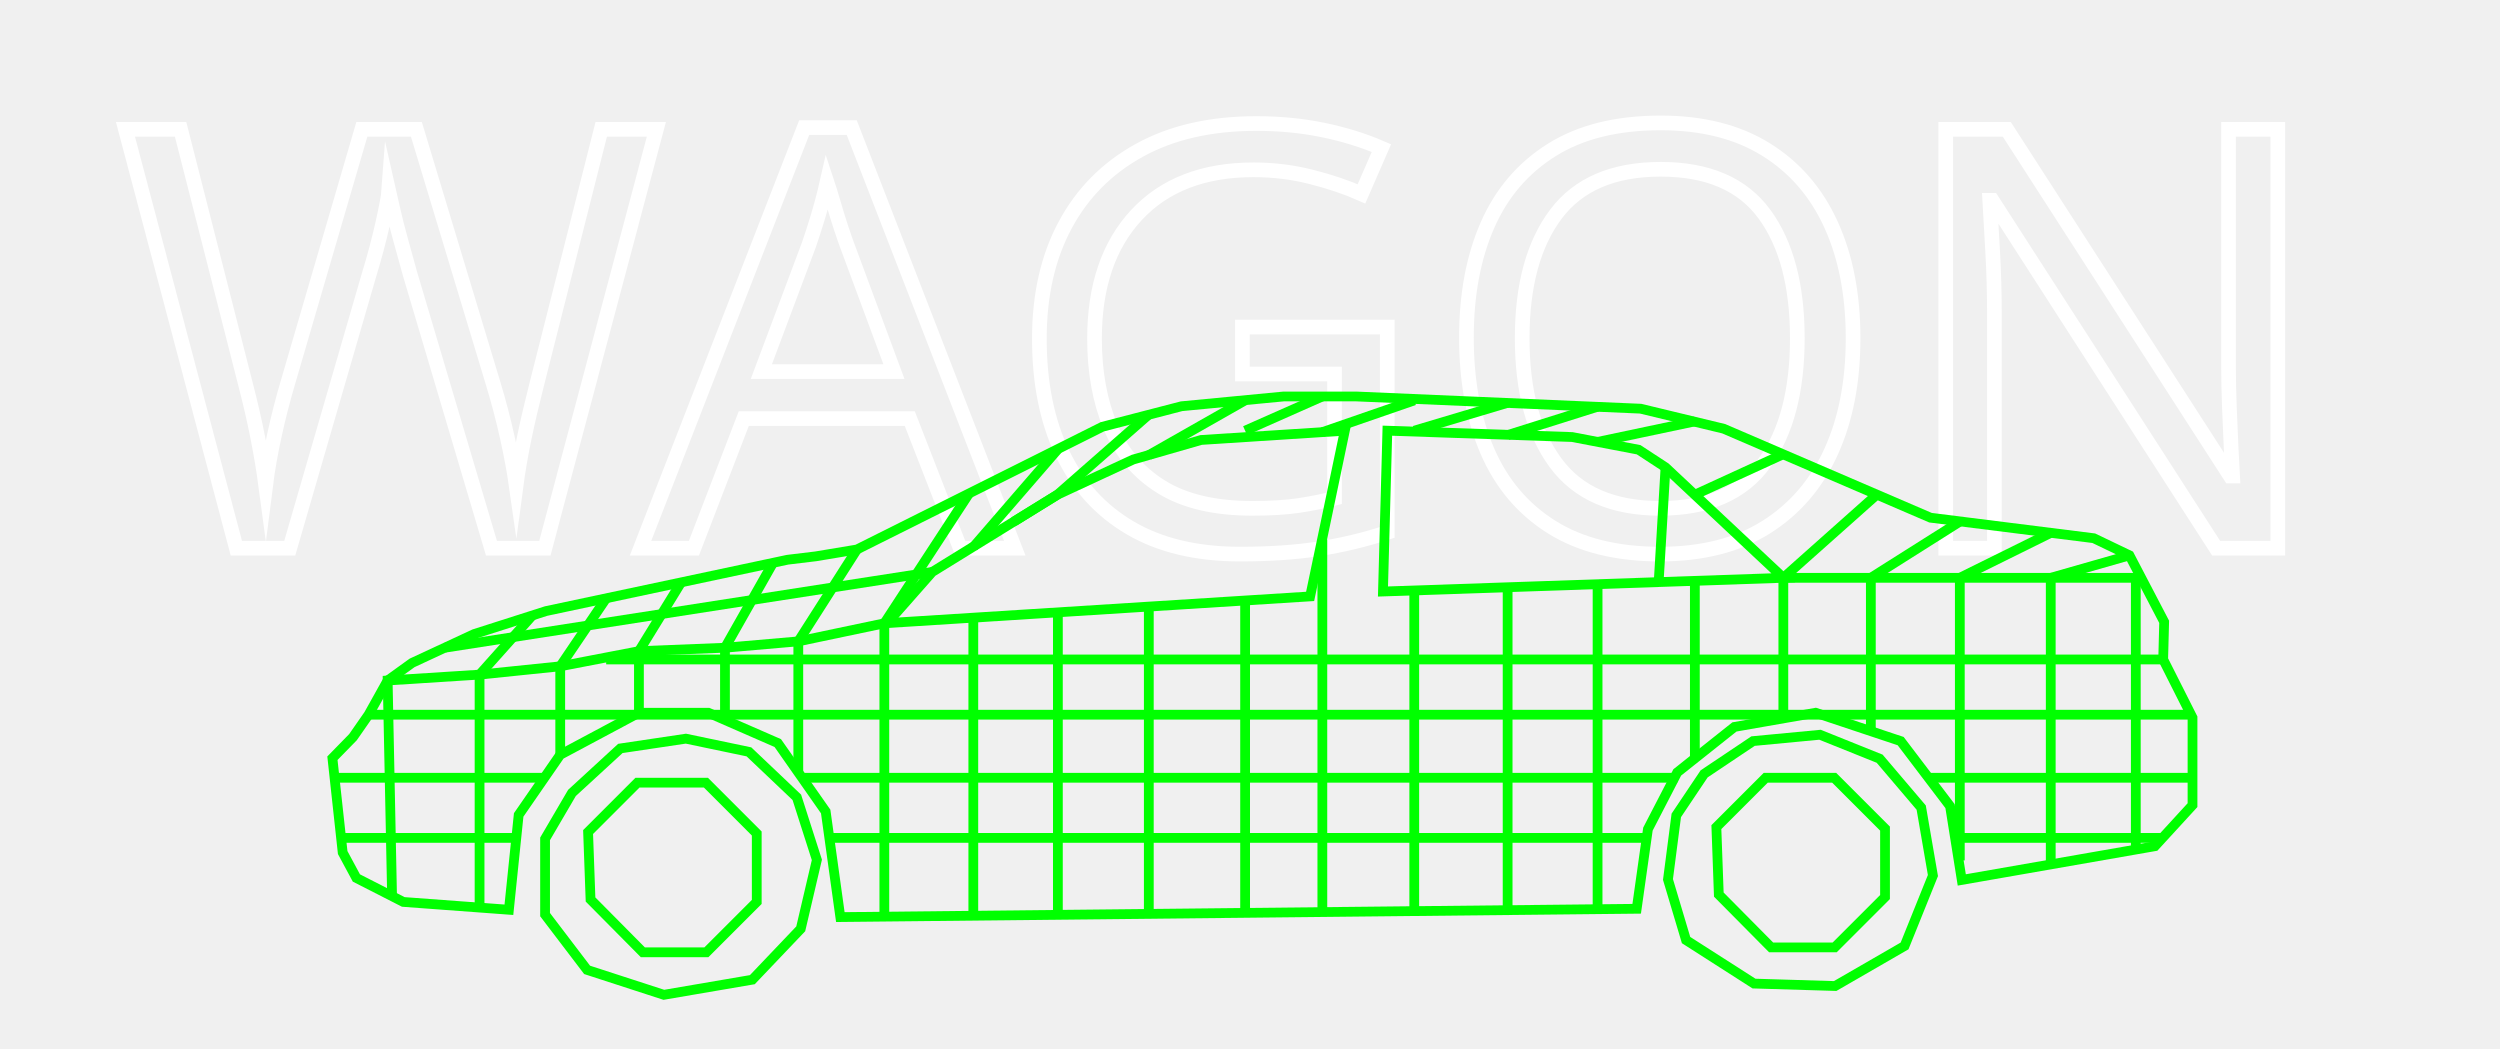
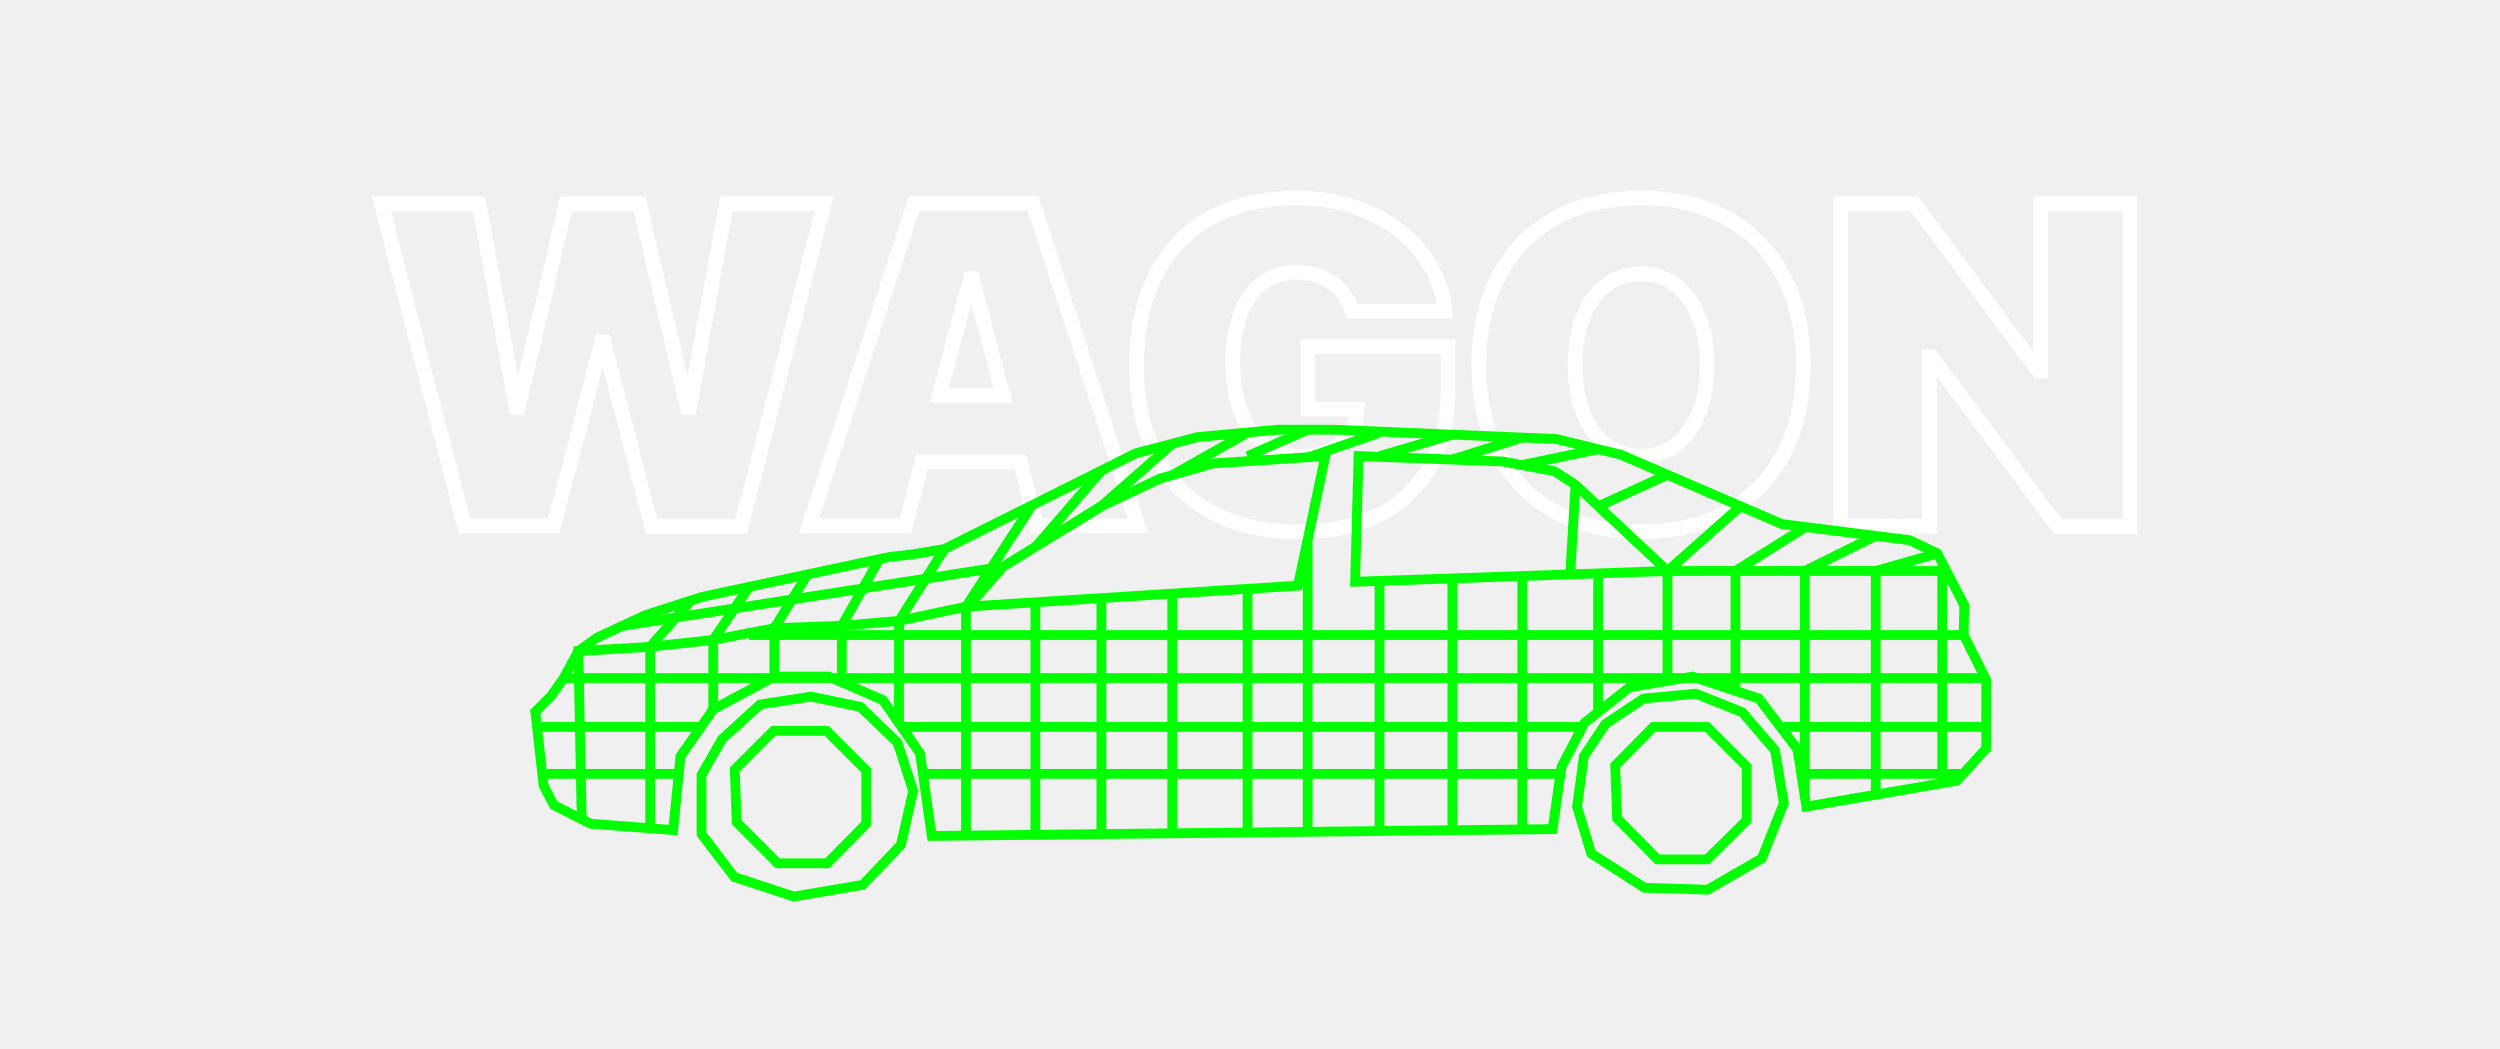
- <svg xmlns="http://www.w3.org/2000/svg" version="1.1" x="0px" y="0px" viewBox="0 0 511.4 214.4" style="enable-background:new 0 0 511.4 214.4;" xml:space="preserve">
+ <svg xmlns="http://www.w3.org/2000/svg" version="1.1" id="Layer_1" x="0px" y="0px" viewBox="0 0 511.4 214.4" style="enable-background:new 0 0 511.4 214.4;" xml:space="preserve">
  <style type="text/css">
- 	.st0{fill:none;stroke:#FFFFFF;stroke-width:3;stroke-miterlimit:10;}
- 	.st1{font-family:'SFProDisplay-Black';}
- 	.st2{font-size:120px;}
- 	.st3{fill:none;stroke:#00FF00;stroke-width:2;stroke-miterlimit:10;}
+ 	.st0{enable-background:new    ;}
+ 	.st1{fill:none;stroke:#FFFFFF;stroke-width:3;stroke-miterlimit:10;}
+ 	.st2{fill:none;stroke:#00FF00;stroke-width:2;stroke-miterlimit:10;}
</style>
-   <g id="Layer_7">
-     <text transform="matrix(1 0 0 1 24.2227 112.1427)" class="st0 st1 st2">WAGON</text>
+   <g class="st0">
+     <path class="st1" d="M113.3,107.6H95L78,41.7h20l7.6,41.7h0.4l9.8-41.7h15l9.8,41.7h0.4l7.6-41.7h20l-17,66h-18.3l-9.8-37.8h-0.4   L113.3,107.6z" />
+     <path class="st1" d="M208.7,94.5h-20.1l-3.4,13.1h-19.7l21.5-66h24.3l21.5,66h-20.7L208.7,94.5z M192.1,80.9h13.1l-6.3-23.9h-0.4   L192.1,80.9z" />
+     <path class="st1" d="M265.8,108.8c-20.9,0-33.3-12.3-33.3-34.2c0-21.6,12.4-34.1,32.8-34.1c16.5,0,28.9,9.8,30.3,23.2h-19   c-1.3-4.8-5.7-8-11.3-8c-8.2,0-13.1,6.8-13.1,18.5c0,12,5.5,19.2,14,19.2c6.3,0,10.8-3.5,11.3-8.8l0.1-0.9h-10.1V70.9h28.7v8.7   C296.4,97.6,285,108.8,265.8,108.8z" />
+     <path class="st1" d="M368.9,74.7c0,21.1-12.9,34.1-33.2,34.1c-20.4,0-33.2-13-33.2-34.1s12.9-34.2,33.2-34.2S368.9,53.6,368.9,74.7   z M322.2,74.7c0,11.4,5.4,18.6,13.5,18.6c8.1,0,13.5-7.3,13.5-18.6S343.8,56,335.7,56C327.6,56,322.2,63.2,322.2,74.7z" />
+     <path class="st1" d="M376.5,107.6V41.7h15.1L417,75.9h0.4V41.7h18.3v66h-14.8L395.1,73h-0.4v34.7L376.5,107.6L376.5,107.6z" />
  </g>
  <g id="car">
    <g id="body_1_">
-       <polygon id="body" class="st3" points="72.2,150.8 68,155.1 70.1,174.4 72.9,179.6 82.5,184.5 104.1,186.1 106.1,166.7     114.6,154.4 130.7,145.8 144.9,145.8 159.1,152 168.9,166 171.9,187.6 334.8,185.9 337.1,169.6 343.1,158 354.8,148.7     371.4,145.8 388.8,151.6 398.9,164.9 401.3,180 440.8,173.1 448.5,164.7 448.5,146.8 442.5,134.9 442.7,127.2 435.6,113.6     428.3,110.1 394.9,105.9 352.6,87.7 335.6,83.6 277.4,81.1 262.6,81.1 241.7,83.1 225.5,87.3 175.3,112.4 166.9,113.8     161.1,114.5 111.7,125 97,129.7 84.3,135.6 79.3,139.2 75.4,146.2   " />
-       <polygon id="window-l" class="st3" points="183.3,125.4 190.7,117 216.3,101.2 231.8,94 245.7,90 275.1,88.1 268,122 180.9,127.5       " />
-       <polygon id="window-r" class="st3" points="283.8,88.1 321.6,89.4 335.2,92 340.7,95.6 364.8,118.2 282.9,121   " />
-       <line id="window-bar" class="st3" x1="340.7" y1="95.6" x2="339.3" y2="119" />
-       <polygon id="wheel-r" class="st3" points="111.5,171.6 111.5,187.1 120.1,198.4 135.8,203.5 153.9,200.4 163.8,190 167.1,175.9     163,163.1 153.2,153.8 140.3,151.1 126.9,153.1 117,162.2   " />
-       <polygon id="wheel-l" class="st3" points="342.9,166.8 341.2,179.9 344.9,192.3 358.8,201.2 375.4,201.7 389.6,193.5 395.4,179.1     393,165.2 384.5,155.2 372.3,150.3 358.6,151.6 348.6,158.3   " />
-       <polygon class="st3" points="120.3,170.2 130.4,160.1 144.4,160.1 154.8,170.5 154.8,184.5 144.5,194.8 131.5,194.8 120.8,184       " />
-       <polygon class="st3" points="351.1,169.2 361.2,159.1 375.2,159.1 385.6,169.5 385.6,183.5 375.3,193.8 362.3,193.8 351.6,183       " />
+       <polygon id="body" class="st2" points="112.8,142.3 109.5,145.6 111.2,160.7 113.3,164.7 120.8,168.5 137.7,169.8 139.2,154.7     145.9,145.1 158.4,138.4 169.5,138.4 180.6,143.2 188.2,154.1 190.6,171 317.6,169.6 319.4,156.9 324.1,147.9 333.3,140.6     346.2,138.4 359.8,142.9 367.7,153.3 369.5,165 400.3,159.7 406.3,153.1 406.3,139.1 401.7,129.9 401.8,123.8 396.3,113.2     390.6,110.5 364.5,107.2 331.5,93 318.3,89.8 272.9,87.9 261.3,87.9 245,89.4 232.4,92.7 193.2,112.3 186.7,113.4 182.1,113.9     143.6,122.1 132.1,125.8 122.2,130.4 118.3,133.2 115.3,138.7   " />
+       <polygon id="window-l" class="st2" points="199.5,122.4 205.2,115.9 225.2,103.6 237.3,97.9 248.1,94.8 271.1,93.3 265.5,119.8     197.6,124.1   " />
+       <polygon id="window-r" class="st2" points="277.9,93.3 307.4,94.4 318,96.4 322.3,99.2 341.1,116.8 277.2,119   " />
+       <line id="window-bar" class="st2" x1="322.3" y1="99.2" x2="321.2" y2="117.4" />
+       <polygon id="wheel-r" class="st2" points="143.5,158.5 143.5,170.6 150.2,179.4 162.4,183.4 176.5,181 184.3,172.8 186.8,161.8     183.6,151.9 176,144.6 165.9,142.5 155.5,144.1 147.7,151.2   " />
+       <polygon id="wheel-l" class="st2" points="324,154.7 322.6,165 325.5,174.6 336.4,181.6 349.3,182 360.4,175.6 364.9,164.3     363.1,153.5 356.4,145.7 346.9,141.9 336.2,142.9 328.4,148.1   " />
+       <polygon class="st2" points="150.3,157.4 158.2,149.5 169.1,149.5 177.2,157.6 177.2,168.5 169.2,176.6 159.1,176.6 150.7,168.2       " />
+       <polygon class="st2" points="330.4,156.6 338.2,148.7 349.2,148.7 357.3,156.8 357.3,167.8 349.2,175.8 339.1,175.8 330.8,167.4       " />
    </g>
    <g id="hori">
	</g>
    <g id="vert">
-       <polyline class="st3" points="80.2,183.3 79.3,139.2 98.1,138 114.6,136.3 130.7,133.2 148.3,132.5 163.3,131.2 180.9,127.5   " />
-       <polyline class="st3" points="98.1,185.7 98.1,138 108.9,125.9   " />
-       <polyline class="st3" points="114.6,154.4 114.6,136.3 124,122.4   " />
-       <polyline class="st3" points="130.7,145.8 130.7,133.2 139.3,119.2   " />
-       <polyline class="st3" points="148.3,147.3 148.3,132.5 158.1,115.2   " />
-       <polyline class="st3" points="163.3,158 163.3,131.2 175.3,112.4   " />
-       <polyline class="st3" points="180.9,187.5 180.9,127.5 198.2,101   " />
-       <line class="st3" x1="199.1" y1="187.4" x2="199.1" y2="126.3" />
-       <line class="st3" x1="216.4" y1="125.3" x2="216.4" y2="187.5" />
-       <line class="st3" x1="235" y1="124.1" x2="235" y2="187.6" />
-       <line class="st3" x1="254.7" y1="122.8" x2="254.7" y2="186.8" />
-       <line class="st3" x1="270.5" y1="110.4" x2="270.5" y2="186.6" />
-       <line class="st3" x1="289.3" y1="121" x2="289.3" y2="186.4" />
-       <line class="st3" x1="308.4" y1="120.1" x2="308.4" y2="186.6" />
-       <line class="st3" x1="326.8" y1="120.1" x2="326.8" y2="186" />
-       <line class="st3" x1="346.7" y1="119" x2="346.7" y2="155.2" />
-       <polyline class="st3" points="364.8,147 364.8,118.2 436.9,118.2 436.9,173.8   " />
-       <polyline class="st3" points="382.7,149.6 382.7,118.2 400.9,106.7   " />
-       <polyline class="st3" points="400.9,176 400.9,118.2 419.5,109   " />
-       <polyline class="st3" points="419.5,176.8 419.5,118.2 435.6,113.6   " />
-       <polyline class="st3" points="207.4,106.7 216.3,101.2 235,84.8   " />
-       <line class="st3" x1="235" y1="93.1" x2="254.7" y2="81.9" />
-       <line class="st3" x1="199.1" y1="111.9" x2="216.4" y2="91.9" />
-       <line class="st3" x1="270.5" y1="81.1" x2="254.7" y2="88.1" />
-       <line class="st3" x1="270.5" y1="88.4" x2="289.3" y2="81.9" />
-       <line class="st3" x1="308.4" y1="89" x2="326.8" y2="83.2" />
-       <line class="st3" x1="289.3" y1="88.1" x2="308.4" y2="82.4" />
-       <line class="st3" x1="326.8" y1="90.4" x2="346.7" y2="86.2" />
-       <line class="st3" x1="364.8" y1="92.9" x2="346.7" y2="101.2" />
-       <line class="st3" x1="383.9" y1="101.2" x2="364.8" y2="118.2" />
-       <line class="st3" x1="75.4" y1="146.2" x2="448.5" y2="146.2" />
-       <line class="st3" x1="442.5" y1="134.9" x2="124" y2="134.9" />
-       <line class="st3" x1="394.4" y1="159.1" x2="448.5" y2="159.1" />
-       <line class="st3" x1="164.5" y1="159.1" x2="343.1" y2="159.1" />
-       <line class="st3" x1="68.4" y1="159.1" x2="111.5" y2="159.1" />
-       <line class="st3" x1="399.9" y1="171.4" x2="442.5" y2="171.4" />
-       <line class="st3" x1="169.3" y1="171.4" x2="336.9" y2="171.4" />
-       <line class="st3" x1="69.8" y1="171.4" x2="105.7" y2="171.4" />
-       <line class="st3" x1="91" y1="132.5" x2="190.7" y2="117" />
+       <polyline class="st2" points="119,167.6 118.3,133.2 133,132.3 145.9,130.9 158.4,128.5 172.2,128 183.9,127 197.6,124.1   " />
+       <polyline class="st2" points="133,169.5 133,132.3 141.4,122.8   " />
+       <polyline class="st2" points="145.9,145.1 145.9,130.9 153.2,120.1   " />
+       <polyline class="st2" points="158.4,138.4 158.4,128.5 165.1,117.6   " />
+       <polyline class="st2" points="172.2,139.5 172.2,128 179.8,114.5   " />
+       <polyline class="st2" points="183.9,147.9 183.9,127 193.2,112.3   " />
+       <polyline class="st2" points="197.6,170.9 197.6,124.1 211.1,103.4   " />
+       <line class="st2" x1="211.8" y1="170.8" x2="211.8" y2="123.1" />
+       <line class="st2" x1="225.3" y1="122.4" x2="225.3" y2="170.9" />
+       <line class="st2" x1="239.8" y1="121.4" x2="239.8" y2="171" />
+       <line class="st2" x1="255.2" y1="120.4" x2="255.2" y2="170.3" />
+       <line class="st2" x1="267.5" y1="110.7" x2="267.5" y2="170.2" />
+       <line class="st2" x1="282.2" y1="119" x2="282.2" y2="170" />
+       <line class="st2" x1="297.1" y1="118.3" x2="297.1" y2="170.2" />
+       <line class="st2" x1="311.4" y1="118.3" x2="311.4" y2="169.7" />
+       <line class="st2" x1="326.9" y1="117.4" x2="326.9" y2="145.7" />
+       <polyline class="st2" points="341.1,139.3 341.1,116.8 397.3,116.8 397.3,160.2   " />
+       <polyline class="st2" points="355,141.3 355,116.8 369.2,107.9   " />
+       <polyline class="st2" points="369.2,161.9 369.2,116.8 383.7,109.6   " />
+       <polyline class="st2" points="383.7,162.5 383.7,116.8 396.3,113.2   " />
+       <polyline class="st2" points="218.3,107.9 225.2,103.6 239.8,90.8   " />
+       <line class="st2" x1="239.8" y1="97.2" x2="255.2" y2="88.5" />
+       <line class="st2" x1="211.8" y1="111.9" x2="225.3" y2="96.3" />
+       <line class="st2" x1="267.5" y1="87.9" x2="255.2" y2="93.3" />
+       <line class="st2" x1="267.5" y1="93.6" x2="282.2" y2="88.5" />
+       <line class="st2" x1="297.1" y1="94" x2="311.4" y2="89.5" />
+       <line class="st2" x1="282.2" y1="93.3" x2="297.1" y2="88.9" />
+       <line class="st2" x1="311.4" y1="95.1" x2="326.9" y2="91.9" />
+       <line class="st2" x1="341.1" y1="97.1" x2="326.9" y2="103.6" />
+       <line class="st2" x1="356" y1="103.6" x2="341.1" y2="116.8" />
+       <line class="st2" x1="115.3" y1="138.7" x2="406.3" y2="138.7" />
+       <line class="st2" x1="401.7" y1="129.9" x2="153.2" y2="129.9" />
+       <line class="st2" x1="364.1" y1="148.7" x2="406.3" y2="148.7" />
+       <line class="st2" x1="184.8" y1="148.7" x2="324.1" y2="148.7" />
+       <line class="st2" x1="109.8" y1="148.7" x2="143.5" y2="148.7" />
+       <line class="st2" x1="368.4" y1="158.3" x2="401.7" y2="158.3" />
+       <line class="st2" x1="188.5" y1="158.3" x2="319.3" y2="158.3" />
+       <line class="st2" x1="110.9" y1="158.3" x2="138.9" y2="158.3" />
+       <line class="st2" x1="127.5" y1="128" x2="205.2" y2="115.9" />
    </g>
  </g>
</svg>
